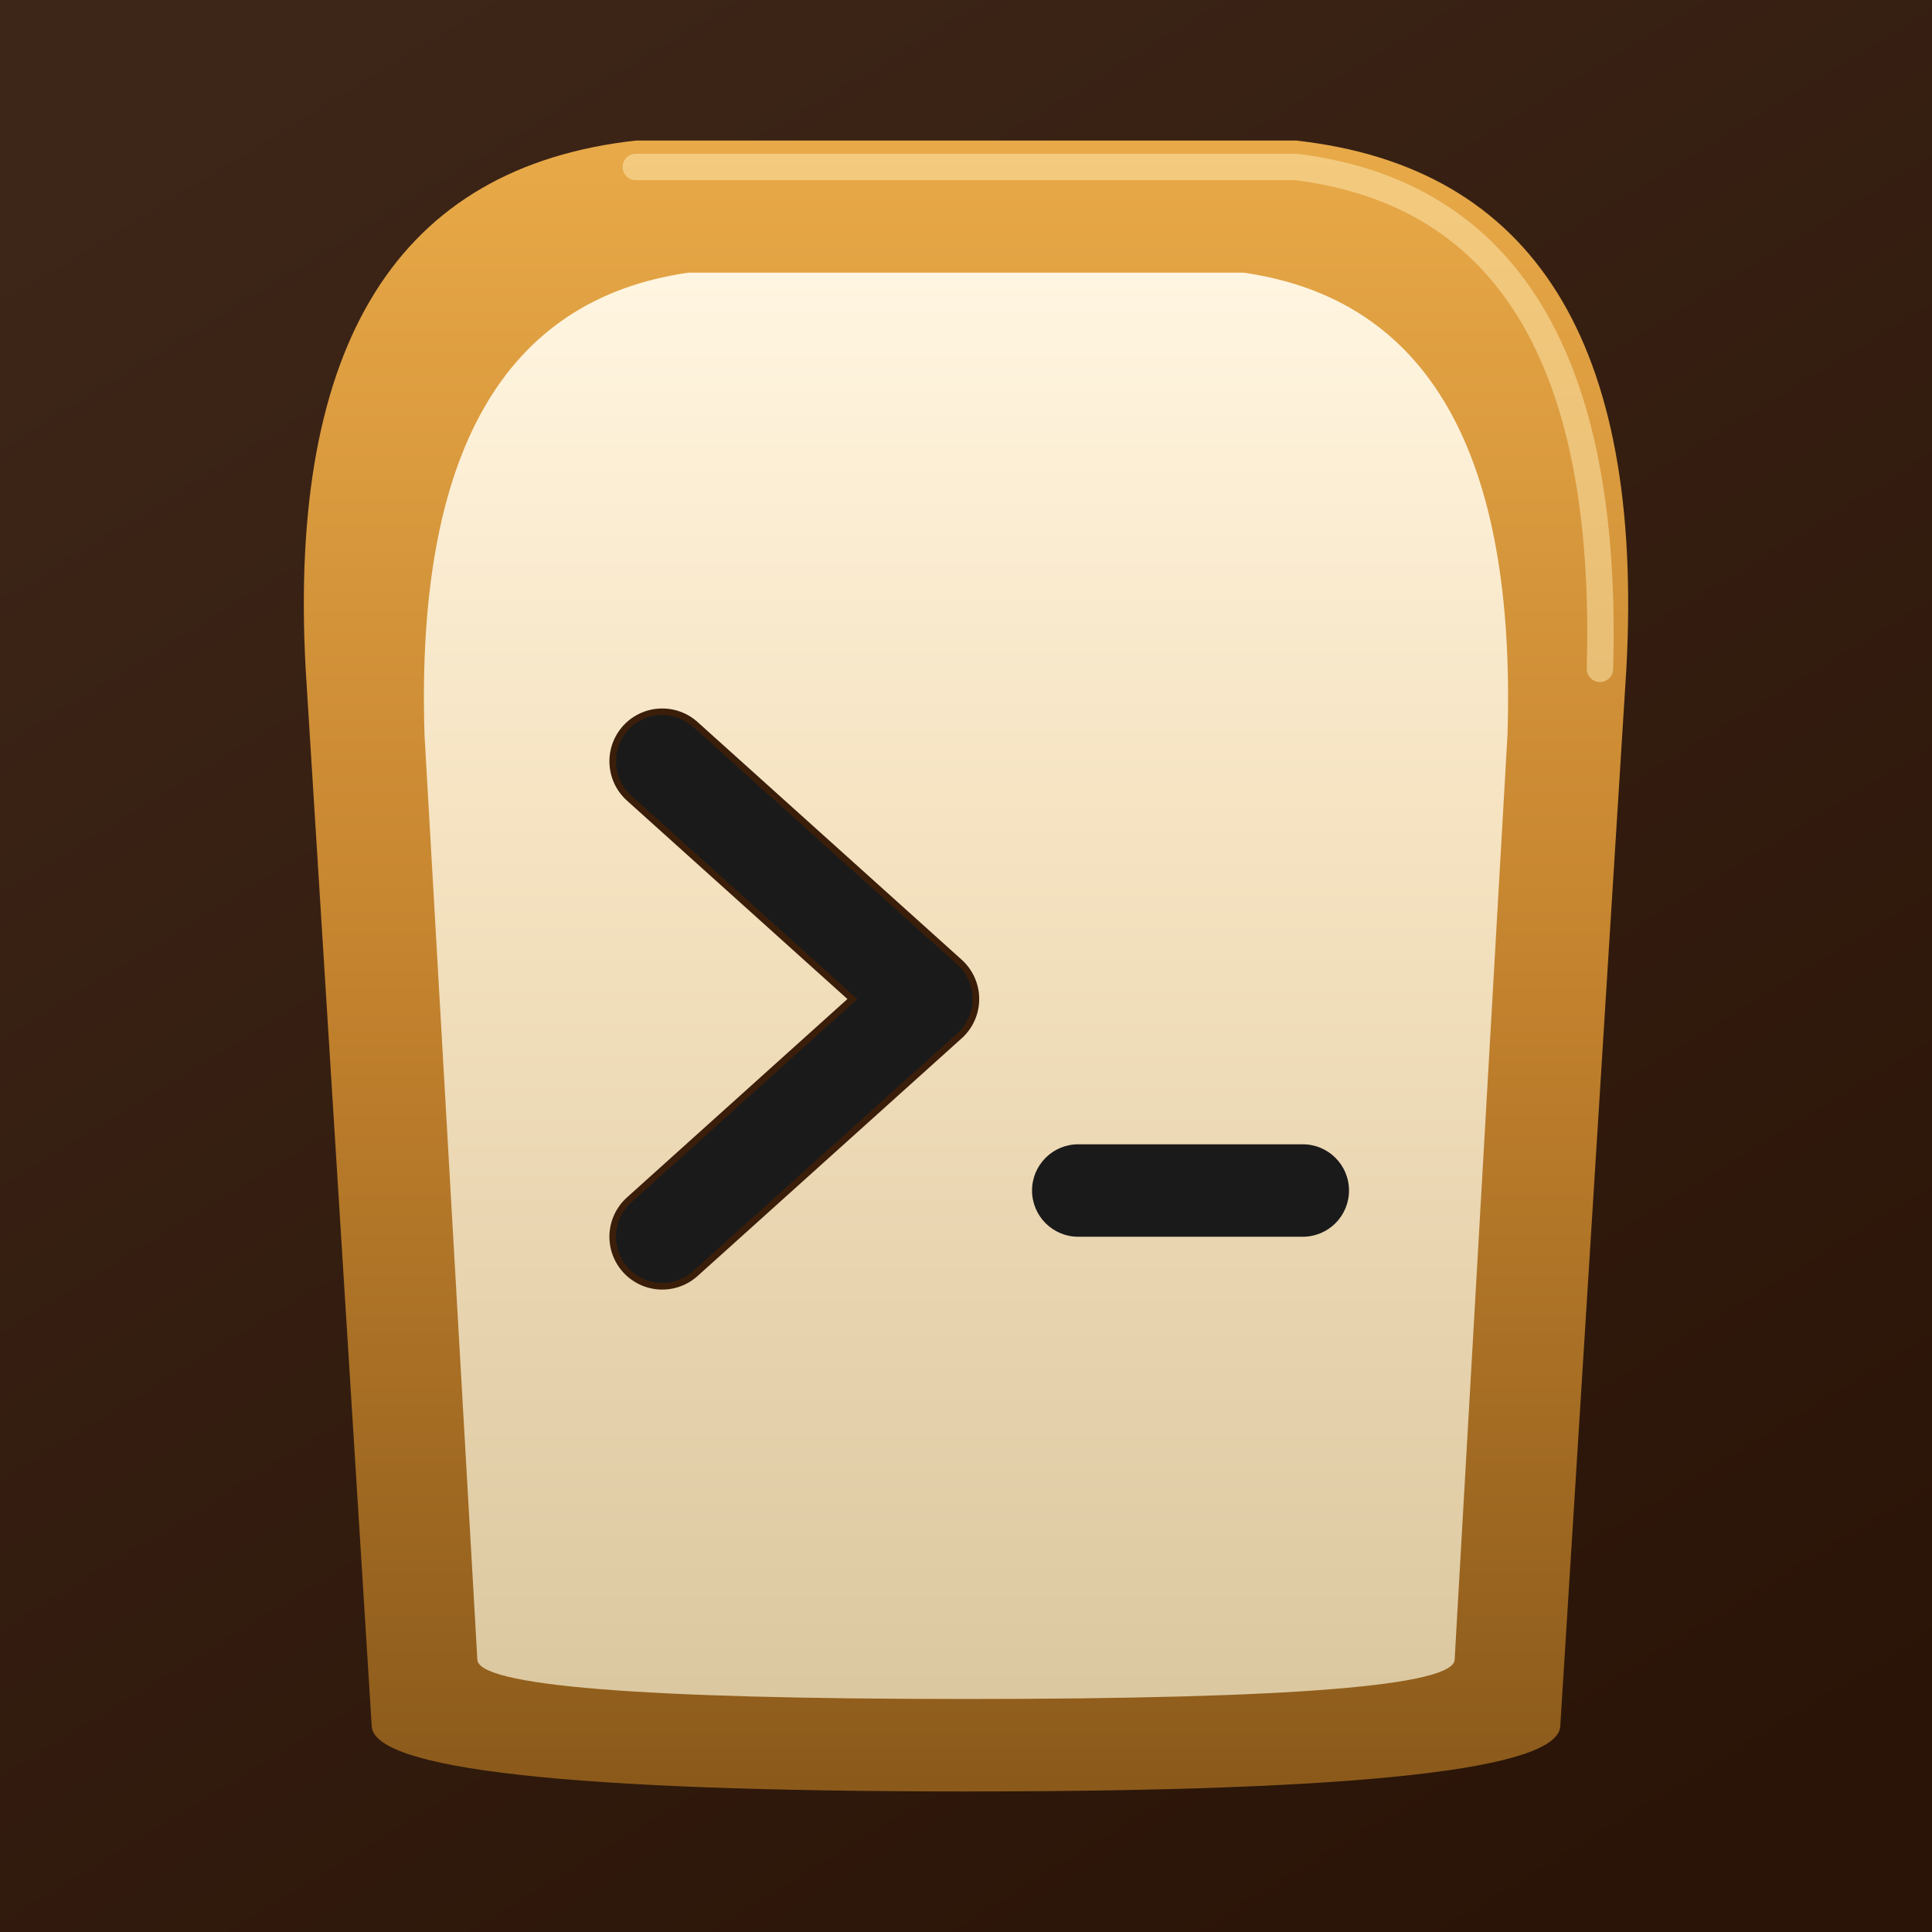
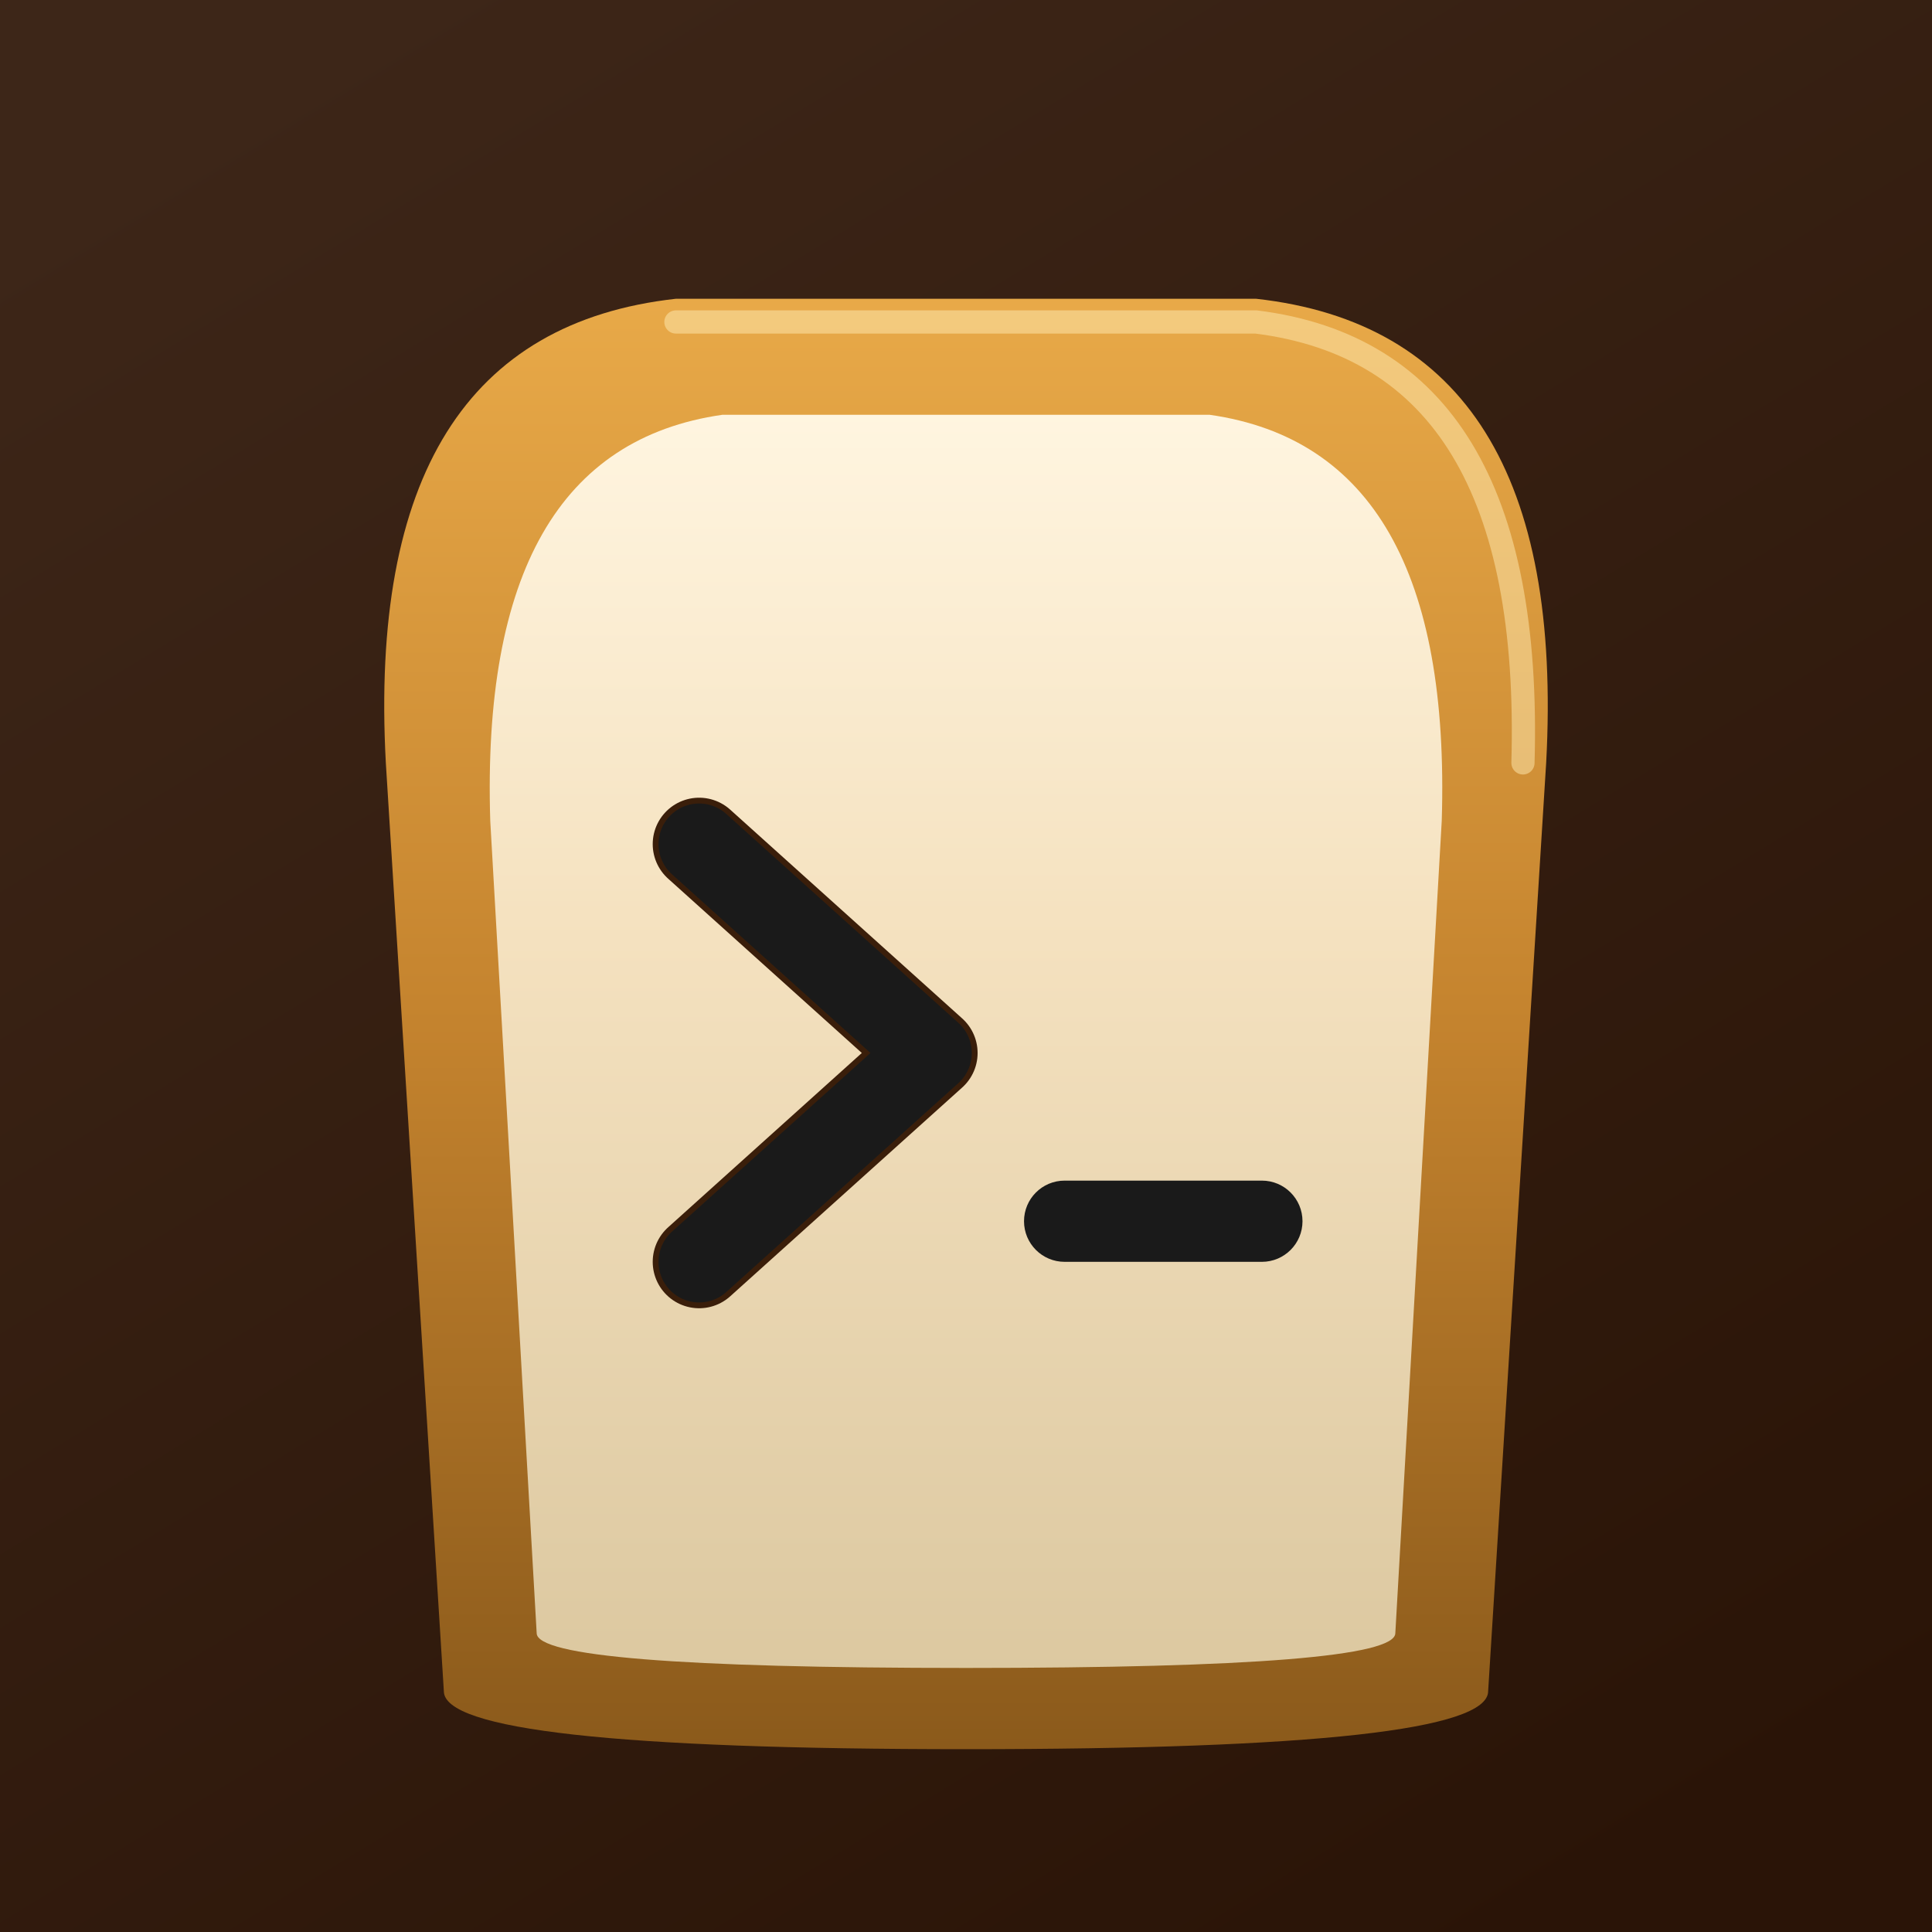
<svg xmlns="http://www.w3.org/2000/svg" width="1024" height="1024" viewBox="0 0 1024 1024">
  <defs>
    <linearGradient id="bg" x1="200" y1="0" x2="824" y2="1024" gradientUnits="userSpaceOnUse">
      <stop offset="0" stop-color="#3d2618" />
      <stop offset="1" stop-color="#2a1407" />
    </linearGradient>
    <linearGradient id="crust" x1="0" y1="0" x2="0" y2="1">
      <stop offset="0%" stop-color="#E8A948" />
      <stop offset="50%" stop-color="#C4832E" />
      <stop offset="100%" stop-color="#8B5A1B" />
    </linearGradient>
    <linearGradient id="face" x1="0" y1="0" x2="0" y2="1">
      <stop offset="0%" stop-color="#FFF5E0" />
      <stop offset="40%" stop-color="#F5E2C0" />
      <stop offset="100%" stop-color="#DCC8A0" />
    </linearGradient>
  </defs>
  <rect width="1024" height="1024" fill="url(#bg)" />
-   <g transform="translate(-83, -100.5) scale(7)">
+   <g transform="translate(-10.75, 4.6) scale(6.15)">
    <path d="M40 145 L35 65 Q33 28 60 25 L110 25 Q137 28 135 65 L130 145 Q130 150 85 150 Q40 150 40 145 Z" fill="url(#crust)" />
    <path d="M60 27 L110 27 Q134 30 133 65" fill="none" stroke="#FFEBB480" stroke-width="2" stroke-linecap="round" />
    <path d="M48 140 L44 70 Q43 38 64 35 L106 35 Q127 38 126 70 L122 140 Q122 143 85 143 Q48 143 48 140 Z" fill="url(#face)" />
    <path d="M62 72 L82 90 L62 108" stroke="#3A1E0A" stroke-width="8" fill="none" stroke-linecap="round" stroke-linejoin="round" />
    <path d="M62 72 L82 90 L62 108" stroke="#1A1A1A" stroke-width="7" fill="none" stroke-linecap="round" stroke-linejoin="round" />
    <rect x="90" y="101" width="24" height="7" rx="3.5" fill="#1A1A1A" />
  </g>
</svg>
